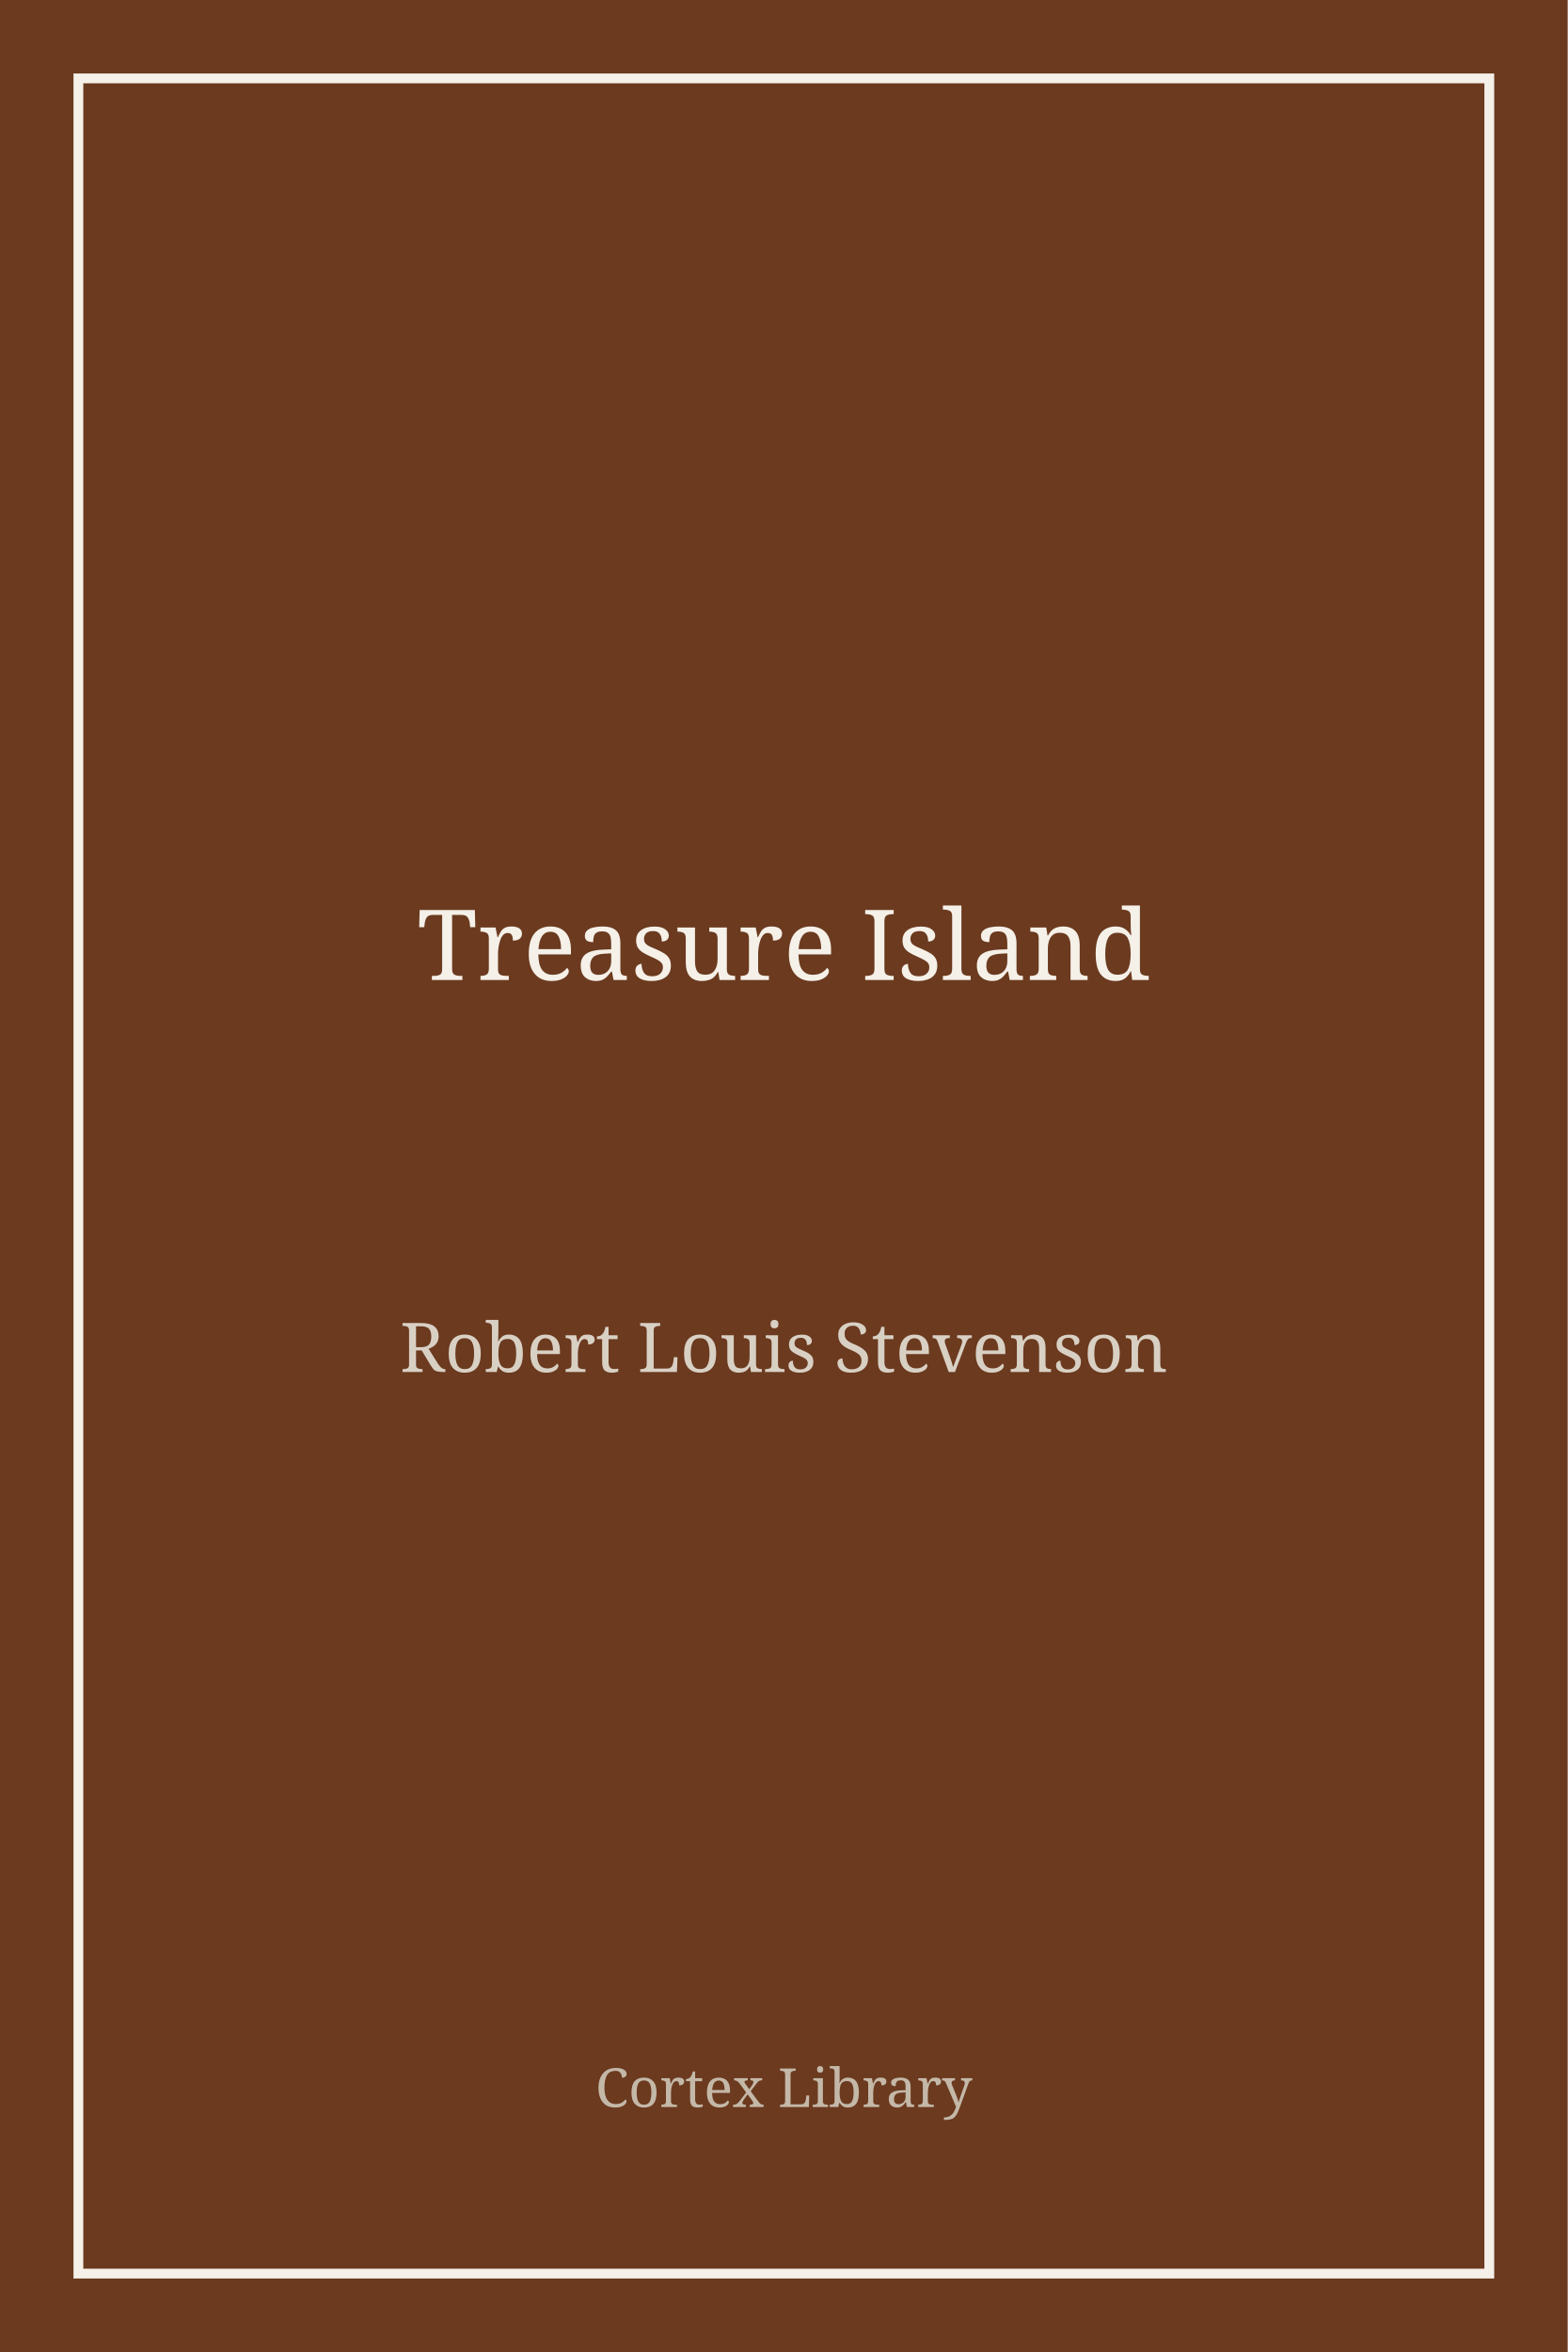
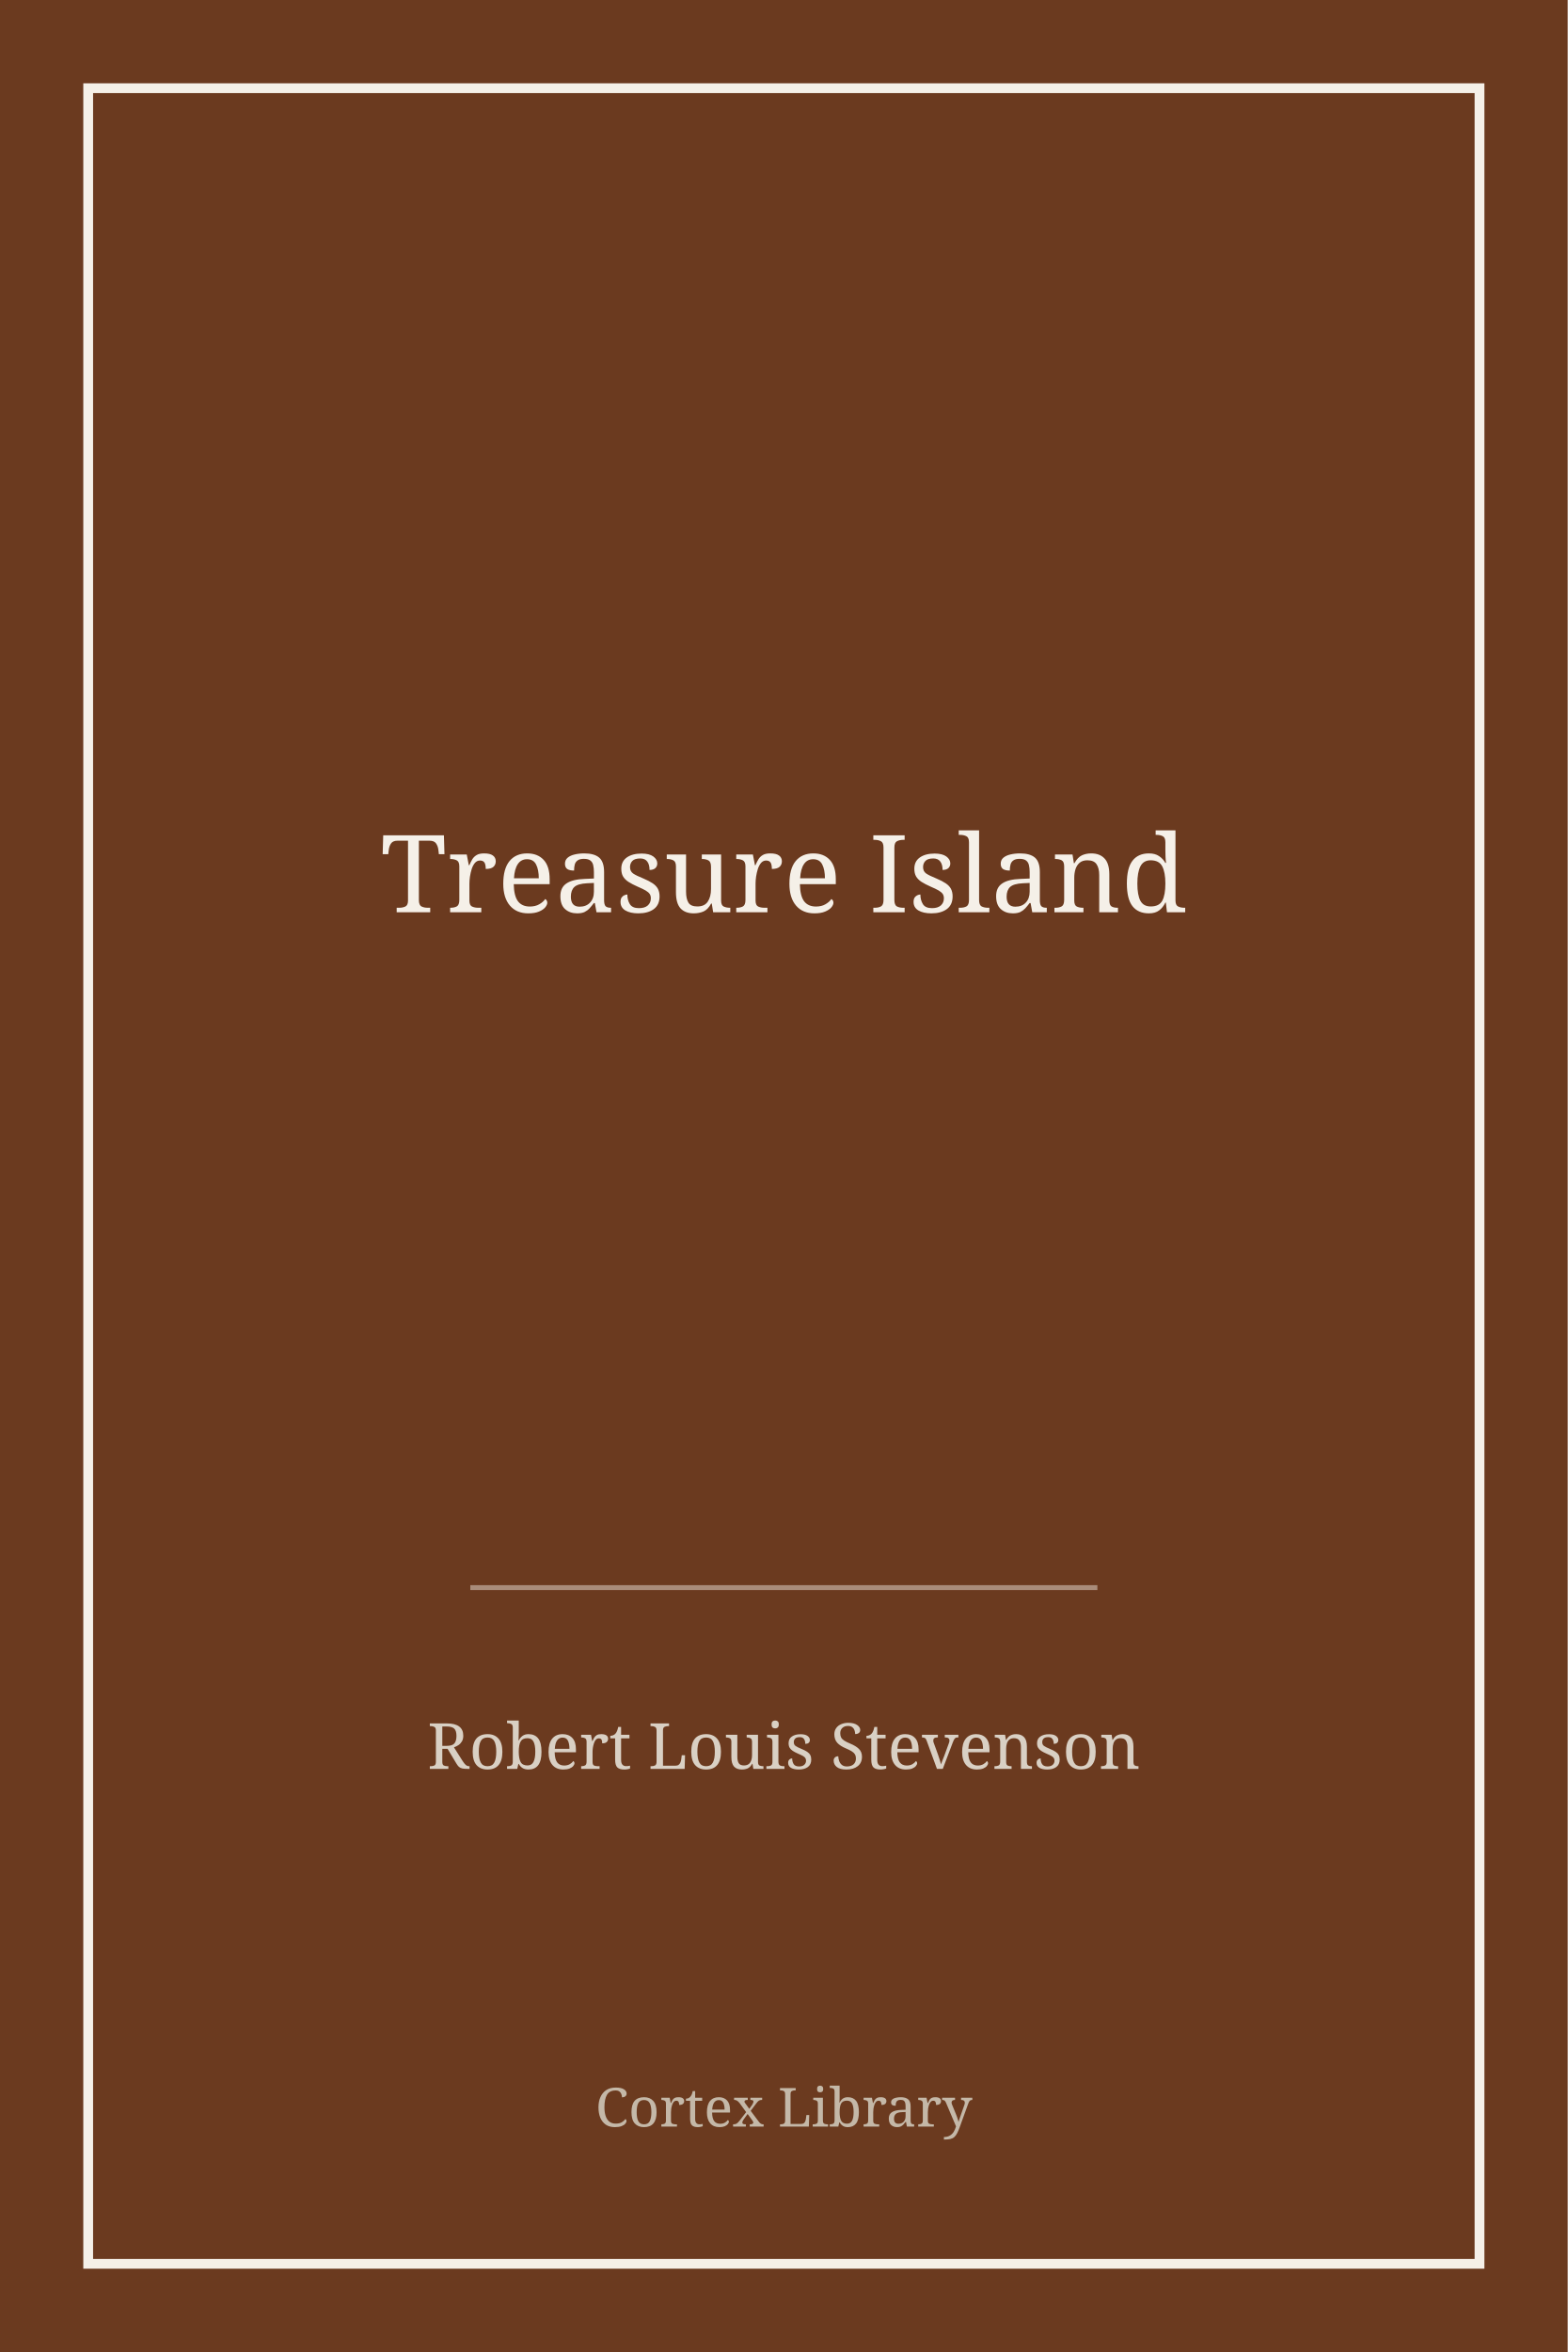
<svg xmlns="http://www.w3.org/2000/svg" width="320" height="480" viewBox="0 0 320 480">
  <rect width="320" height="480" fill="#6b3a1f" />
-   <rect x="16" y="16" width="288" height="448" fill="none" stroke="#f5f0e8" stroke-width="2" />
-   <text x="160" y="200" text-anchor="middle" fill="#f5f0e8" font-family="Georgia, serif" font-size="20">
-     Treasure Island
-   </text>
-   <text x="160" y="280" text-anchor="middle" fill="#d9d0c4" font-family="Georgia, serif" font-size="14">
-     Robert Louis Stevenson
-   </text>
-   <text x="160" y="430" text-anchor="middle" fill="#c4b8a8" font-family="Georgia, serif" font-size="11">
+   <rect x="18" y="18" width="284" height="444" fill="none" stroke="#f5f0e8" stroke-width="2" />
+   <defs>
+     <clipPath id="cover-safe-00000004">
+       <rect x="32" y="48" width="256" height="372" />
+     </clipPath>
+   </defs>
+   <g clip-path="url(#cover-safe-00000004)">
+     <text x="160" y="186.18" text-anchor="middle" fill="#f5f0e8" font-family="Georgia, serif" font-size="22">Treasure Island</text>
+     <line x1="96" y1="324" x2="224" y2="324" stroke="#f5f0e8" stroke-width="1" opacity="0.45" />
+     <text x="160" y="361" text-anchor="middle" fill="#d9d0c4" font-family="Georgia, serif" font-size="13">Robert Louis Stevenson</text>
+   </g>
+   <text x="160" y="434" text-anchor="middle" fill="#c4b8a8" font-family="Georgia, serif" font-size="11">
    Cortex Library
  </text>
</svg>
